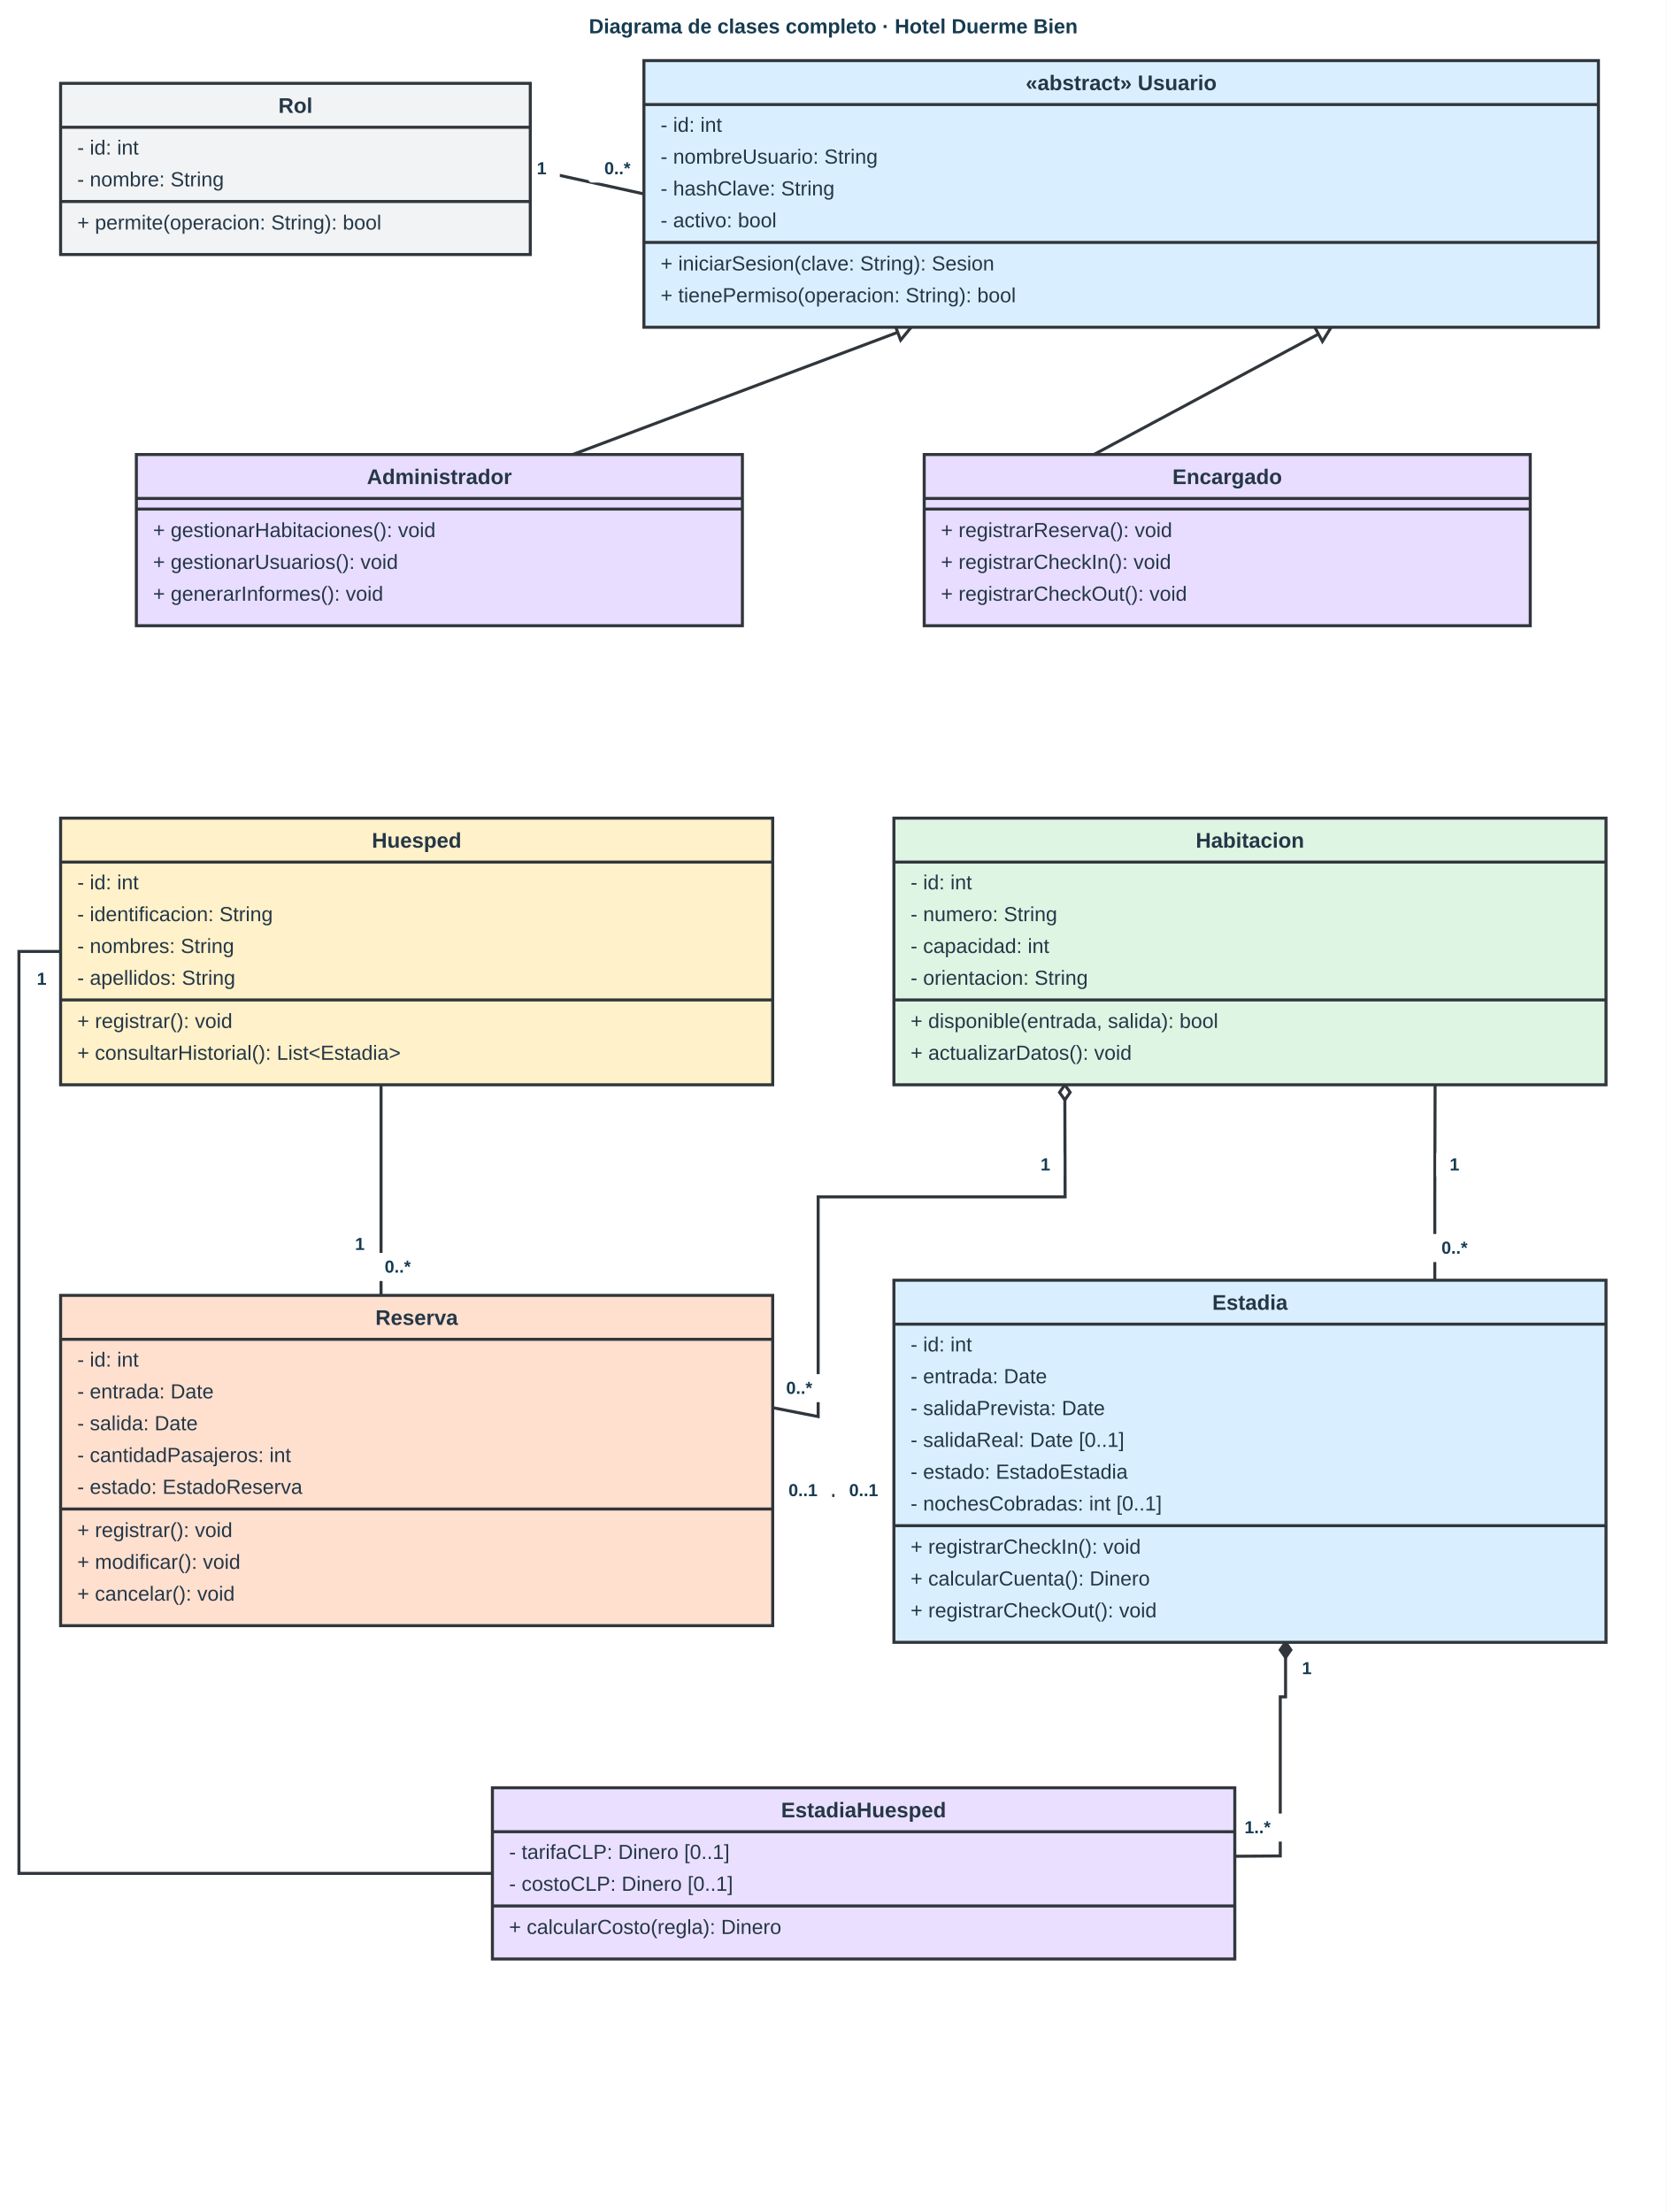
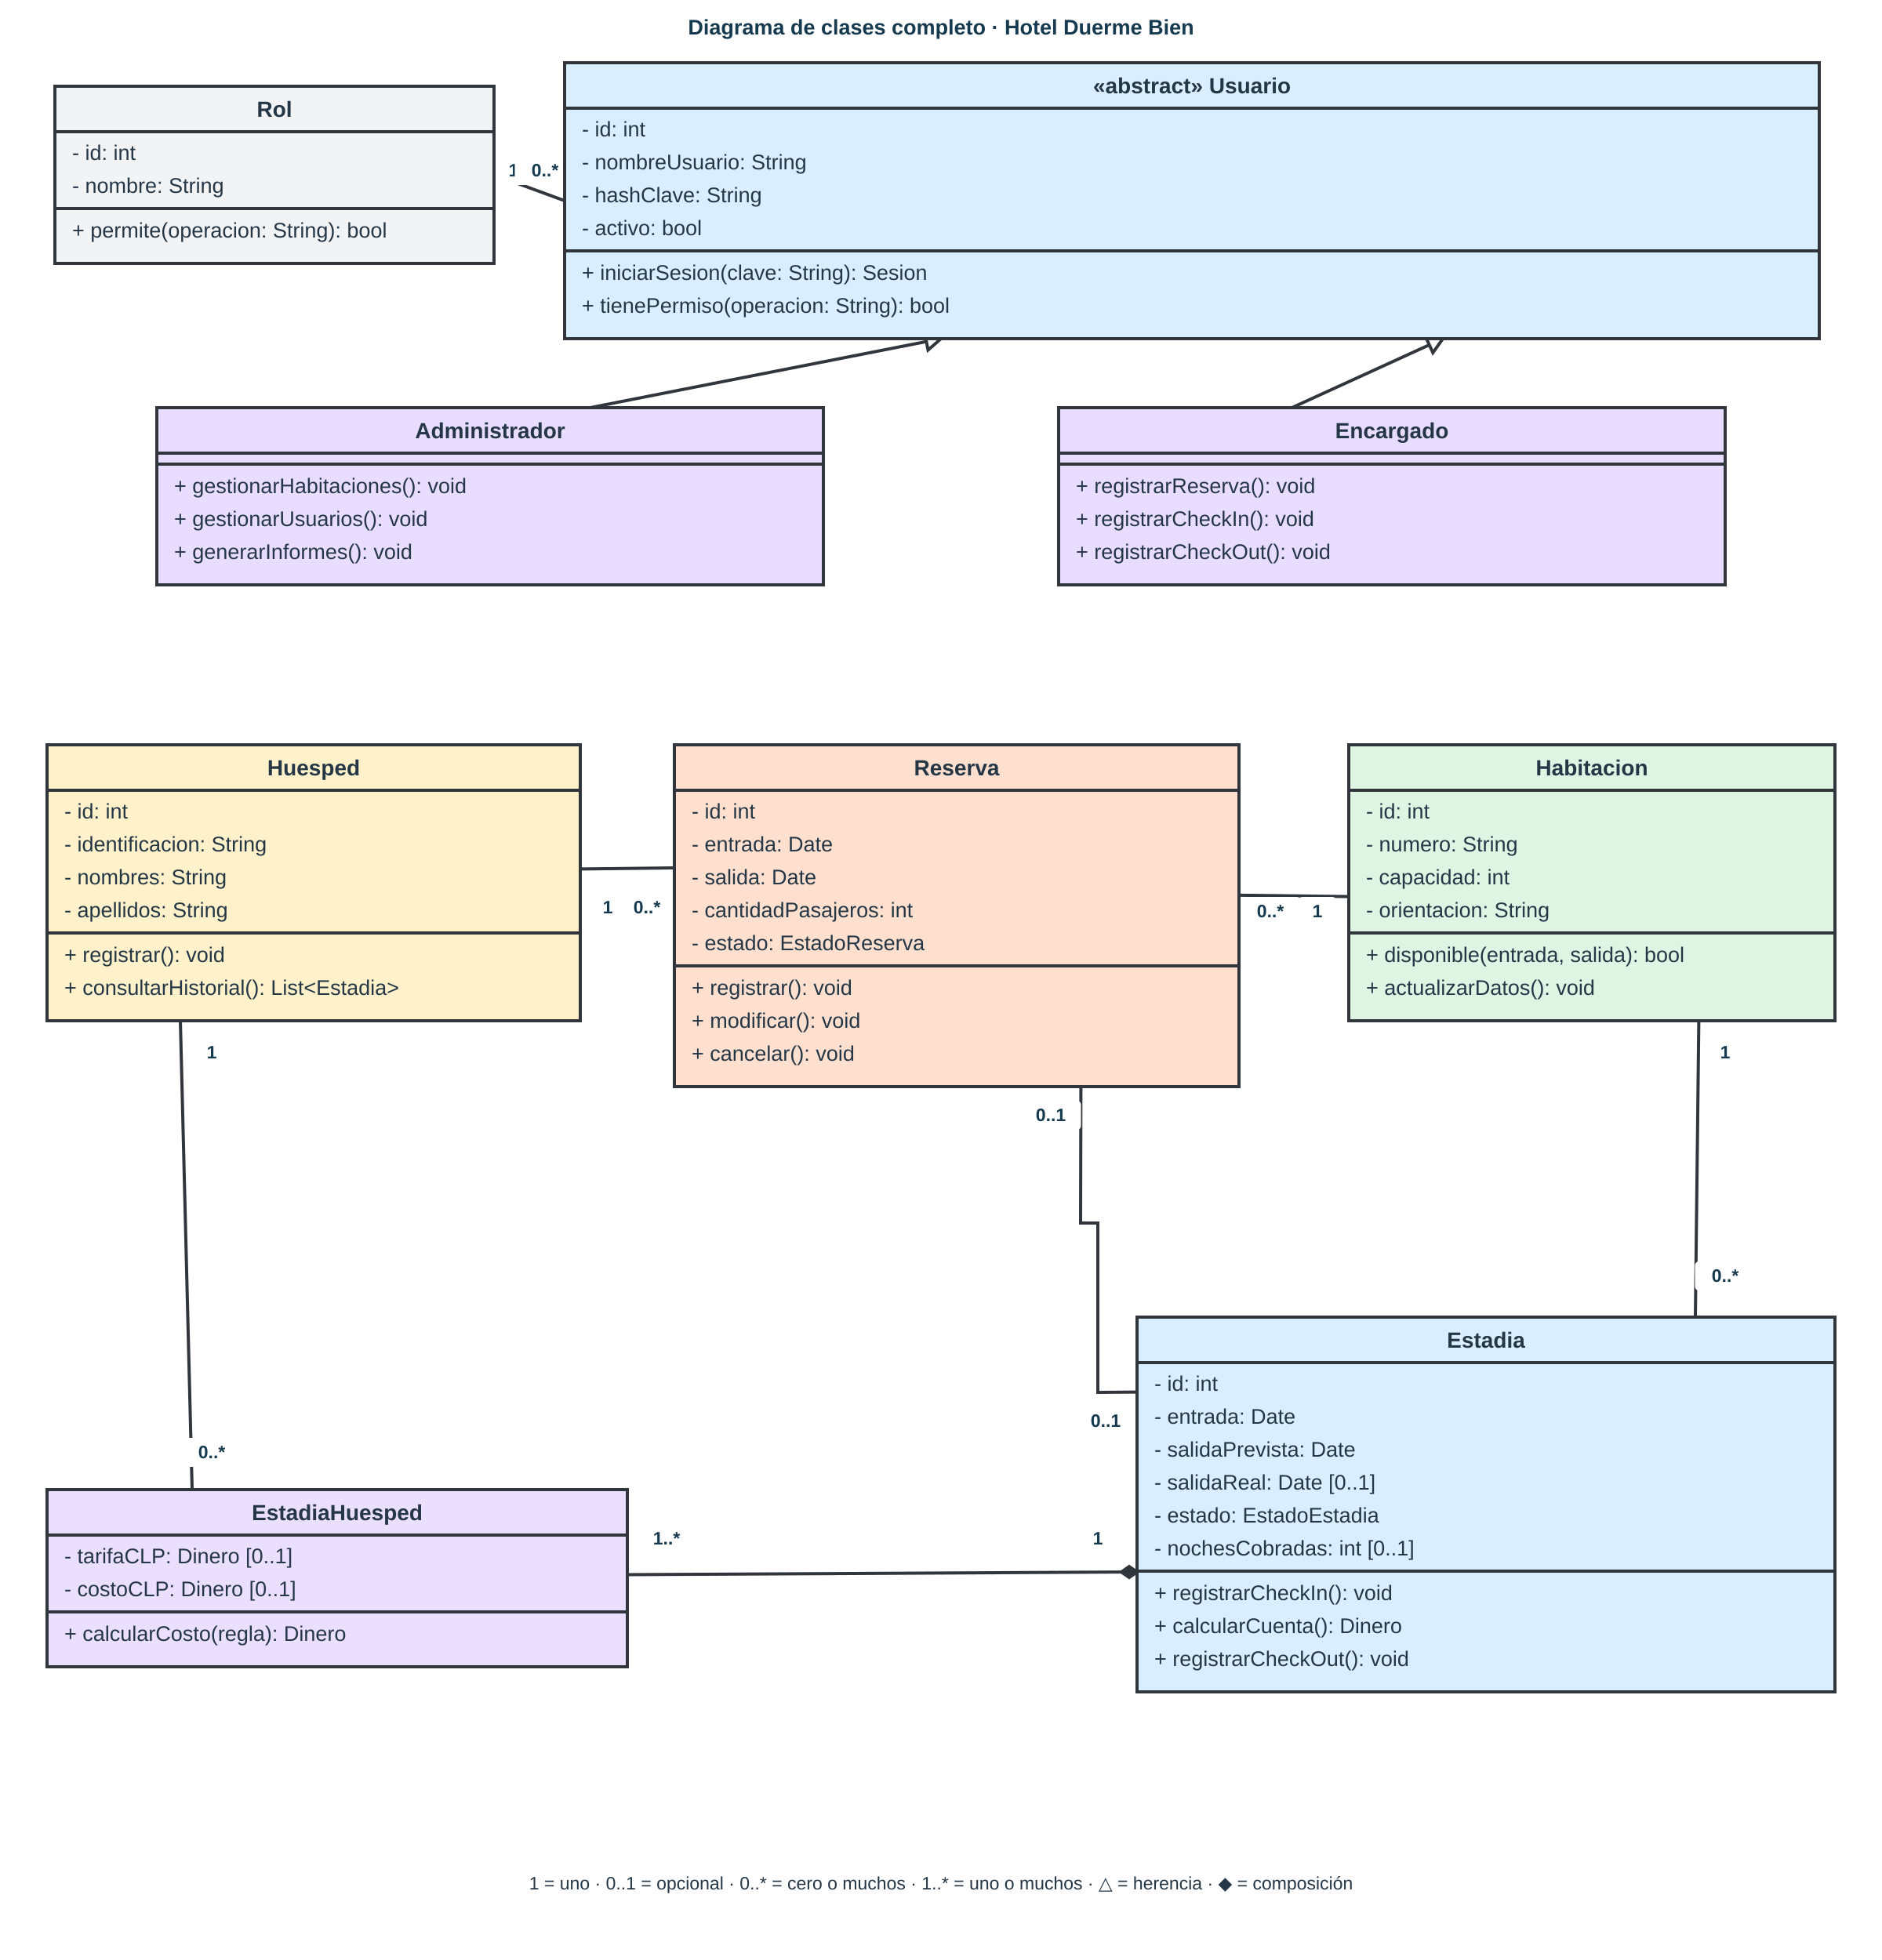
- <svg xmlns="http://www.w3.org/2000/svg" width="2200" height="2920" viewBox="0 0 2200 2920">
+ <svg xmlns="http://www.w3.org/2000/svg" width="2400" height="2500" viewBox="0 0 2400 2500">
  <rect width="100%" height="100%" fill="white" />
  <g font-family="Arial,sans-serif">
-     <text x="1100.0" y="44" font-size="27" text-anchor="middle" fill="#163b50" font-weight="bold">Diagrama de clases completo · Hotel Duerme Bien</text>
-     <path d="M700,223.0 L850,256.0" fill="none" stroke="#30363b" stroke-width="4" />
-     <rect x="691.0" y="204" width="48" height="37" rx="5" fill="#ffffff" stroke="none" />
-     <text x="715" y="230" font-size="23" text-anchor="middle" fill="#163b50" font-weight="bold">1</text>
-     <rect x="776.48" y="204" width="77.04" height="37" rx="5" fill="#ffffff" stroke="none" />
-     <text x="815" y="230" font-size="23" text-anchor="middle" fill="#163b50" font-weight="bold">0..*</text>
-     <path d="M756.0,600 L1202.8,432" fill="none" stroke="#30363b" stroke-width="4" />
-     <path d="M1202.8,432 L1188.887,448.983 L1181.144,428.391 Z" fill="#ffffff" stroke="#30363b" stroke-width="4" />
-     <path d="M1444.0,600 L1757.2,432" fill="none" stroke="#30363b" stroke-width="4" />
-     <path d="M1757.2,432 L1745.656,450.675 L1735.257,431.288 Z" fill="#ffffff" stroke="#30363b" stroke-width="4" />
-     <path d="M1405.6,1432 L1406,1580 L1080,1580 L1080,1870 L1020,1858.24" fill="none" stroke="#30363b" stroke-width="4" />
-     <path d="M1405.6,1432 L1412.627,1441.981 L1405.654,1452 L1398.627,1442.019 Z" fill="#ffffff" stroke="#30363b" stroke-width="4" />
-     <rect x="1356.0" y="1519" width="48" height="37" rx="5" fill="#ffffff" stroke="none" />
-     <text x="1380" y="1545" font-size="23" text-anchor="middle" fill="#163b50" font-weight="bold">1</text>
-     <rect x="1016.48" y="1814" width="77.04" height="37" rx="5" fill="#ffffff" stroke="none" />
-     <text x="1055" y="1840" font-size="23" text-anchor="middle" fill="#163b50" font-weight="bold">0..*</text>
-     <path d="M1894.4,1432 L1894,1580 L1894,1690 L1894.4,1690" fill="none" stroke="#30363b" stroke-width="4" />
-     <rect x="1896.0" y="1519" width="48" height="37" rx="5" fill="#ffffff" stroke="none" />
-     <text x="1920" y="1545" font-size="23" text-anchor="middle" fill="#163b50" font-weight="bold">1</text>
-     <rect x="1881.48" y="1629" width="77.04" height="37" rx="5" fill="#ffffff" stroke="none" />
-     <text x="1920" y="1655" font-size="23" text-anchor="middle" fill="#163b50" font-weight="bold">0..*</text>
-     <path d="M503.0,1432 L503.0,1710" fill="none" stroke="#30363b" stroke-width="4" />
-     <rect x="451.0" y="1624" width="48" height="37" rx="5" fill="#ffffff" stroke="none" />
-     <text x="475" y="1650" font-size="23" text-anchor="middle" fill="#163b50" font-weight="bold">1</text>
-     <rect x="486.48" y="1654" width="77.04" height="37" rx="5" fill="#ffffff" stroke="none" />
-     <text x="525" y="1680" font-size="23" text-anchor="middle" fill="#163b50" font-weight="bold">0..*</text>
-     <path d="M1020,1971.6 L1180,1976.8" fill="none" stroke="#30363b" stroke-width="4" />
-     <rect x="1021.48" y="1949" width="77.04" height="37" rx="5" fill="#ffffff" stroke="none" />
-     <text x="1060" y="1975" font-size="23" text-anchor="middle" fill="#163b50" font-weight="bold">0..1</text>
-     <rect x="1101.48" y="1949" width="77.04" height="37" rx="5" fill="#ffffff" stroke="none" />
-     <text x="1140" y="1975" font-size="23" text-anchor="middle" fill="#163b50" font-weight="bold">0..1</text>
-     <path d="M1697.0,2168 L1697,2240 L1690,2240 L1690,2450 L1630,2450.4" fill="none" stroke="#30363b" stroke-width="4" />
-     <path d="M1697.0,2168 L1704.0,2178.0 L1697.0,2188.0 L1690.0,2178.0 Z" fill="#30363b" stroke="#30363b" stroke-width="4" />
-     <rect x="1701.0" y="2184" width="48" height="37" rx="5" fill="#ffffff" stroke="none" />
-     <text x="1725" y="2210" font-size="23" text-anchor="middle" fill="#163b50" font-weight="bold">1</text>
-     <rect x="1621.48" y="2394" width="77.04" height="37" rx="5" fill="#ffffff" stroke="none" />
-     <text x="1660" y="2420" font-size="23" text-anchor="middle" fill="#163b50" font-weight="bold">1..*</text>
-     <path d="M80,1256.0 L25,1256 L25,2473 L650,2473.0" fill="none" stroke="#30363b" stroke-width="4" />
-     <rect x="31.0" y="1274" width="48" height="37" rx="5" fill="#ffffff" stroke="none" />
-     <text x="55" y="1300" font-size="23" text-anchor="middle" fill="#163b50" font-weight="bold">1</text>
-     <rect x="651.48" y="2414" width="77.04" height="37" rx="5" fill="#ffffff" stroke="none" />
-     <text x="690" y="2440" font-size="23" text-anchor="middle" fill="#163b50" font-weight="bold">0..*</text>
-     <path d="M80,110 L700,110 L700,336 L80,336 Z" fill="#f1f3f4" stroke="#30363b" stroke-width="4" />
-     <path d="M80,168 L700,168" fill="none" stroke="#30363b" stroke-width="4" />
-     <text x="390.0" y="149" font-size="28" text-anchor="middle" fill="#253747" font-weight="bold">Rol</text>
-     <text x="102" y="204" font-size="27" text-anchor="start" fill="#253747" font-weight="normal">- id: int</text>
-     <text x="102" y="246" font-size="27" text-anchor="start" fill="#253747" font-weight="normal">- nombre: String</text>
-     <path d="M80,266 L700,266" fill="none" stroke="#30363b" stroke-width="4" />
-     <text x="102" y="303" font-size="27" text-anchor="start" fill="#253747" font-weight="normal">+ permite(operacion: String): bool</text>
-     <path d="M850,80 L2110,80 L2110,432 L850,432 Z" fill="#d9efff" stroke="#30363b" stroke-width="4" />
-     <path d="M850,138 L2110,138" fill="none" stroke="#30363b" stroke-width="4" />
-     <text x="1480.0" y="119" font-size="28" text-anchor="middle" fill="#253747" font-weight="bold">«abstract» Usuario</text>
-     <text x="872" y="174" font-size="27" text-anchor="start" fill="#253747" font-weight="normal">- id: int</text>
-     <text x="872" y="216" font-size="27" text-anchor="start" fill="#253747" font-weight="normal">- nombreUsuario: String</text>
-     <text x="872" y="258" font-size="27" text-anchor="start" fill="#253747" font-weight="normal">- hashClave: String</text>
-     <text x="872" y="300" font-size="27" text-anchor="start" fill="#253747" font-weight="normal">- activo: bool</text>
-     <path d="M850,320 L2110,320" fill="none" stroke="#30363b" stroke-width="4" />
-     <text x="872" y="357" font-size="27" text-anchor="start" fill="#253747" font-weight="normal">+ iniciarSesion(clave: String): Sesion</text>
-     <text x="872" y="399" font-size="27" text-anchor="start" fill="#253747" font-weight="normal">+ tienePermiso(operacion: String): bool</text>
-     <path d="M180,600 L980,600 L980,826 L180,826 Z" fill="#e8ddff" stroke="#30363b" stroke-width="4" />
-     <path d="M180,658 L980,658" fill="none" stroke="#30363b" stroke-width="4" />
-     <text x="580.0" y="639" font-size="28" text-anchor="middle" fill="#253747" font-weight="bold">Administrador</text>
-     <path d="M180,672 L980,672" fill="none" stroke="#30363b" stroke-width="4" />
-     <text x="202" y="709" font-size="27" text-anchor="start" fill="#253747" font-weight="normal">+ gestionarHabitaciones(): void</text>
-     <text x="202" y="751" font-size="27" text-anchor="start" fill="#253747" font-weight="normal">+ gestionarUsuarios(): void</text>
-     <text x="202" y="793" font-size="27" text-anchor="start" fill="#253747" font-weight="normal">+ generarInformes(): void</text>
-     <path d="M1220,600 L2020,600 L2020,826 L1220,826 Z" fill="#e8ddff" stroke="#30363b" stroke-width="4" />
-     <path d="M1220,658 L2020,658" fill="none" stroke="#30363b" stroke-width="4" />
-     <text x="1620.0" y="639" font-size="28" text-anchor="middle" fill="#253747" font-weight="bold">Encargado</text>
-     <path d="M1220,672 L2020,672" fill="none" stroke="#30363b" stroke-width="4" />
-     <text x="1242" y="709" font-size="27" text-anchor="start" fill="#253747" font-weight="normal">+ registrarReserva(): void</text>
-     <text x="1242" y="751" font-size="27" text-anchor="start" fill="#253747" font-weight="normal">+ registrarCheckIn(): void</text>
-     <text x="1242" y="793" font-size="27" text-anchor="start" fill="#253747" font-weight="normal">+ registrarCheckOut(): void</text>
-     <path d="M80,1080 L1020,1080 L1020,1432 L80,1432 Z" fill="#fff1c9" stroke="#30363b" stroke-width="4" />
-     <path d="M80,1138 L1020,1138" fill="none" stroke="#30363b" stroke-width="4" />
-     <text x="550.0" y="1119" font-size="28" text-anchor="middle" fill="#253747" font-weight="bold">Huesped</text>
-     <text x="102" y="1174" font-size="27" text-anchor="start" fill="#253747" font-weight="normal">- id: int</text>
-     <text x="102" y="1216" font-size="27" text-anchor="start" fill="#253747" font-weight="normal">- identificacion: String</text>
-     <text x="102" y="1258" font-size="27" text-anchor="start" fill="#253747" font-weight="normal">- nombres: String</text>
-     <text x="102" y="1300" font-size="27" text-anchor="start" fill="#253747" font-weight="normal">- apellidos: String</text>
-     <path d="M80,1320 L1020,1320" fill="none" stroke="#30363b" stroke-width="4" />
-     <text x="102" y="1357" font-size="27" text-anchor="start" fill="#253747" font-weight="normal">+ registrar(): void</text>
-     <text x="102" y="1399" font-size="27" text-anchor="start" fill="#253747" font-weight="normal">+ consultarHistorial(): List&lt;Estadia&gt;</text>
-     <path d="M1180,1080 L2120,1080 L2120,1432 L1180,1432 Z" fill="#dff5e3" stroke="#30363b" stroke-width="4" />
-     <path d="M1180,1138 L2120,1138" fill="none" stroke="#30363b" stroke-width="4" />
-     <text x="1650.0" y="1119" font-size="28" text-anchor="middle" fill="#253747" font-weight="bold">Habitacion</text>
-     <text x="1202" y="1174" font-size="27" text-anchor="start" fill="#253747" font-weight="normal">- id: int</text>
-     <text x="1202" y="1216" font-size="27" text-anchor="start" fill="#253747" font-weight="normal">- numero: String</text>
-     <text x="1202" y="1258" font-size="27" text-anchor="start" fill="#253747" font-weight="normal">- capacidad: int</text>
-     <text x="1202" y="1300" font-size="27" text-anchor="start" fill="#253747" font-weight="normal">- orientacion: String</text>
-     <path d="M1180,1320 L2120,1320" fill="none" stroke="#30363b" stroke-width="4" />
-     <text x="1202" y="1357" font-size="27" text-anchor="start" fill="#253747" font-weight="normal">+ disponible(entrada, salida): bool</text>
-     <text x="1202" y="1399" font-size="27" text-anchor="start" fill="#253747" font-weight="normal">+ actualizarDatos(): void</text>
-     <path d="M80,1710 L1020,1710 L1020,2146 L80,2146 Z" fill="#ffe0cf" stroke="#30363b" stroke-width="4" />
-     <path d="M80,1768 L1020,1768" fill="none" stroke="#30363b" stroke-width="4" />
-     <text x="550.0" y="1749" font-size="28" text-anchor="middle" fill="#253747" font-weight="bold">Reserva</text>
-     <text x="102" y="1804" font-size="27" text-anchor="start" fill="#253747" font-weight="normal">- id: int</text>
-     <text x="102" y="1846" font-size="27" text-anchor="start" fill="#253747" font-weight="normal">- entrada: Date</text>
-     <text x="102" y="1888" font-size="27" text-anchor="start" fill="#253747" font-weight="normal">- salida: Date</text>
-     <text x="102" y="1930" font-size="27" text-anchor="start" fill="#253747" font-weight="normal">- cantidadPasajeros: int</text>
-     <text x="102" y="1972" font-size="27" text-anchor="start" fill="#253747" font-weight="normal">- estado: EstadoReserva</text>
-     <path d="M80,1992 L1020,1992" fill="none" stroke="#30363b" stroke-width="4" />
-     <text x="102" y="2029" font-size="27" text-anchor="start" fill="#253747" font-weight="normal">+ registrar(): void</text>
-     <text x="102" y="2071" font-size="27" text-anchor="start" fill="#253747" font-weight="normal">+ modificar(): void</text>
-     <text x="102" y="2113" font-size="27" text-anchor="start" fill="#253747" font-weight="normal">+ cancelar(): void</text>
-     <path d="M1180,1690 L2120,1690 L2120,2168 L1180,2168 Z" fill="#d9efff" stroke="#30363b" stroke-width="4" />
-     <path d="M1180,1748 L2120,1748" fill="none" stroke="#30363b" stroke-width="4" />
-     <text x="1650.0" y="1729" font-size="28" text-anchor="middle" fill="#253747" font-weight="bold">Estadia</text>
-     <text x="1202" y="1784" font-size="27" text-anchor="start" fill="#253747" font-weight="normal">- id: int</text>
-     <text x="1202" y="1826" font-size="27" text-anchor="start" fill="#253747" font-weight="normal">- entrada: Date</text>
-     <text x="1202" y="1868" font-size="27" text-anchor="start" fill="#253747" font-weight="normal">- salidaPrevista: Date</text>
-     <text x="1202" y="1910" font-size="27" text-anchor="start" fill="#253747" font-weight="normal">- salidaReal: Date [0..1]</text>
-     <text x="1202" y="1952" font-size="27" text-anchor="start" fill="#253747" font-weight="normal">- estado: EstadoEstadia</text>
-     <text x="1202" y="1994" font-size="27" text-anchor="start" fill="#253747" font-weight="normal">- nochesCobradas: int [0..1]</text>
-     <path d="M1180,2014 L2120,2014" fill="none" stroke="#30363b" stroke-width="4" />
-     <text x="1202" y="2051" font-size="27" text-anchor="start" fill="#253747" font-weight="normal">+ registrarCheckIn(): void</text>
-     <text x="1202" y="2093" font-size="27" text-anchor="start" fill="#253747" font-weight="normal">+ calcularCuenta(): Dinero</text>
-     <text x="1202" y="2135" font-size="27" text-anchor="start" fill="#253747" font-weight="normal">+ registrarCheckOut(): void</text>
-     <path d="M650,2360 L1630,2360 L1630,2586 L650,2586 Z" fill="#eadfff" stroke="#30363b" stroke-width="4" />
-     <path d="M650,2418 L1630,2418" fill="none" stroke="#30363b" stroke-width="4" />
-     <text x="1140.0" y="2399" font-size="28" text-anchor="middle" fill="#253747" font-weight="bold">EstadiaHuesped</text>
-     <text x="672" y="2454" font-size="27" text-anchor="start" fill="#253747" font-weight="normal">- tarifaCLP: Dinero [0..1]</text>
-     <text x="672" y="2496" font-size="27" text-anchor="start" fill="#253747" font-weight="normal">- costoCLP: Dinero [0..1]</text>
-     <path d="M650,2516 L1630,2516" fill="none" stroke="#30363b" stroke-width="4" />
-     <text x="672" y="2553" font-size="27" text-anchor="start" fill="#253747" font-weight="normal">+ calcularCosto(regla): Dinero</text>
+     <text x="1200.0" y="44" font-size="27" text-anchor="middle" fill="#163b50" font-weight="bold">Diagrama de clases completo · Hotel Duerme Bien</text>
+     <path d="M630,223.0 L720,256.0" fill="none" stroke="#30363b" stroke-width="4" />
+     <rect x="631.0" y="199" width="48" height="37" rx="5" fill="#ffffff" stroke="none" />
+     <text x="655" y="225" font-size="23" text-anchor="middle" fill="#163b50" font-weight="bold">1</text>
+     <rect x="656.48" y="199" width="77.04" height="37" rx="5" fill="#ffffff" stroke="none" />
+     <text x="695" y="225" font-size="23" text-anchor="middle" fill="#163b50" font-weight="bold">0..*</text>
+     <path d="M752.5,520 L1200.0,432" fill="none" stroke="#30363b" stroke-width="4" />
+     <path d="M1200.0,432 L1183.48,446.459 L1179.235,424.873 Z" fill="#ffffff" stroke="#30363b" stroke-width="4" />
+     <path d="M1647.5,520 L1840.0,432" fill="none" stroke="#30363b" stroke-width="4" />
+     <path d="M1840.0,432 L1827.293,449.904 L1818.147,429.895 Z" fill="#ffffff" stroke="#30363b" stroke-width="4" />
+     <path d="M740,1108.4 L860,1106.96" fill="none" stroke="#30363b" stroke-width="4" />
+     <rect x="751.0" y="1139" width="48" height="37" rx="5" fill="#ffffff" stroke="none" />
+     <text x="775" y="1165" font-size="23" text-anchor="middle" fill="#163b50" font-weight="bold">1</text>
+     <rect x="786.48" y="1139" width="77.04" height="37" rx="5" fill="#ffffff" stroke="none" />
+     <text x="825" y="1165" font-size="23" text-anchor="middle" fill="#163b50" font-weight="bold">0..*</text>
+     <path d="M1580,1141.84 L1720,1143.6" fill="none" stroke="#30363b" stroke-width="4" />
+     <rect x="1581.48" y="1144" width="77.04" height="37" rx="5" fill="#ffffff" stroke="none" />
+     <text x="1620" y="1170" font-size="23" text-anchor="middle" fill="#163b50" font-weight="bold">0..*</text>
+     <rect x="1656.0" y="1144" width="48" height="37" rx="5" fill="#ffffff" stroke="none" />
+     <text x="1680" y="1170" font-size="23" text-anchor="middle" fill="#163b50" font-weight="bold">1</text>
+     <path d="M2166.4,1302 L2162.0,1680" fill="none" stroke="#30363b" stroke-width="4" />
+     <rect x="2176.0" y="1324" width="48" height="37" rx="5" fill="#ffffff" stroke="none" />
+     <text x="2200" y="1350" font-size="23" text-anchor="middle" fill="#163b50" font-weight="bold">1</text>
+     <rect x="2161.48" y="1609" width="77.04" height="37" rx="5" fill="#ffffff" stroke="none" />
+     <text x="2200" y="1635" font-size="23" text-anchor="middle" fill="#163b50" font-weight="bold">0..*</text>
+     <path d="M1378.4,1386 L1378,1560 L1400,1560 L1400,1776 L1450,1775.6" fill="none" stroke="#30363b" stroke-width="4" />
+     <rect x="1301.48" y="1404" width="77.04" height="37" rx="5" fill="#ffffff" stroke="none" />
+     <text x="1340" y="1430" font-size="23" text-anchor="middle" fill="#163b50" font-weight="bold">0..1</text>
+     <rect x="1371.48" y="1794" width="77.04" height="37" rx="5" fill="#ffffff" stroke="none" />
+     <text x="1410" y="1820" font-size="23" text-anchor="middle" fill="#163b50" font-weight="bold">0..1</text>
+     <path d="M230.0,1302 L245.0,1900" fill="none" stroke="#30363b" stroke-width="4" />
+     <rect x="246.0" y="1324" width="48" height="37" rx="5" fill="#ffffff" stroke="none" />
+     <text x="270" y="1350" font-size="23" text-anchor="middle" fill="#163b50" font-weight="bold">1</text>
+     <rect x="231.48" y="1834" width="77.04" height="37" rx="5" fill="#ffffff" stroke="none" />
+     <text x="270" y="1860" font-size="23" text-anchor="middle" fill="#163b50" font-weight="bold">0..*</text>
+     <path d="M1450,2005.04 L800,2008.48" fill="none" stroke="#30363b" stroke-width="4" />
+     <path d="M1450,2005.04 L1440.037,2012.093 L1430,2005.146 L1439.963,1998.093 Z" fill="#30363b" stroke="#30363b" stroke-width="4" />
+     <rect x="1376.0" y="1944" width="48" height="37" rx="5" fill="#ffffff" stroke="none" />
+     <text x="1400" y="1970" font-size="23" text-anchor="middle" fill="#163b50" font-weight="bold">1</text>
+     <rect x="811.48" y="1944" width="77.04" height="37" rx="5" fill="#ffffff" stroke="none" />
+     <text x="850" y="1970" font-size="23" text-anchor="middle" fill="#163b50" font-weight="bold">1..*</text>
+     <path d="M70,110 L630,110 L630,336 L70,336 Z" fill="#f1f3f4" stroke="#30363b" stroke-width="4" />
+     <path d="M70,168 L630,168" fill="none" stroke="#30363b" stroke-width="4" />
+     <text x="350.0" y="149" font-size="28" text-anchor="middle" fill="#253747" font-weight="bold">Rol</text>
+     <text x="92" y="204" font-size="27" text-anchor="start" fill="#253747" font-weight="normal">- id: int</text>
+     <text x="92" y="246" font-size="27" text-anchor="start" fill="#253747" font-weight="normal">- nombre: String</text>
+     <path d="M70,266 L630,266" fill="none" stroke="#30363b" stroke-width="4" />
+     <text x="92" y="303" font-size="27" text-anchor="start" fill="#253747" font-weight="normal">+ permite(operacion: String): bool</text>
+     <path d="M720,80 L2320,80 L2320,432 L720,432 Z" fill="#d9efff" stroke="#30363b" stroke-width="4" />
+     <path d="M720,138 L2320,138" fill="none" stroke="#30363b" stroke-width="4" />
+     <text x="1520.0" y="119" font-size="28" text-anchor="middle" fill="#253747" font-weight="bold">«abstract» Usuario</text>
+     <text x="742" y="174" font-size="27" text-anchor="start" fill="#253747" font-weight="normal">- id: int</text>
+     <text x="742" y="216" font-size="27" text-anchor="start" fill="#253747" font-weight="normal">- nombreUsuario: String</text>
+     <text x="742" y="258" font-size="27" text-anchor="start" fill="#253747" font-weight="normal">- hashClave: String</text>
+     <text x="742" y="300" font-size="27" text-anchor="start" fill="#253747" font-weight="normal">- activo: bool</text>
+     <path d="M720,320 L2320,320" fill="none" stroke="#30363b" stroke-width="4" />
+     <text x="742" y="357" font-size="27" text-anchor="start" fill="#253747" font-weight="normal">+ iniciarSesion(clave: String): Sesion</text>
+     <text x="742" y="399" font-size="27" text-anchor="start" fill="#253747" font-weight="normal">+ tienePermiso(operacion: String): bool</text>
+     <path d="M200,520 L1050,520 L1050,746 L200,746 Z" fill="#e8ddff" stroke="#30363b" stroke-width="4" />
+     <path d="M200,578 L1050,578" fill="none" stroke="#30363b" stroke-width="4" />
+     <text x="625.0" y="559" font-size="28" text-anchor="middle" fill="#253747" font-weight="bold">Administrador</text>
+     <path d="M200,592 L1050,592" fill="none" stroke="#30363b" stroke-width="4" />
+     <text x="222" y="629" font-size="27" text-anchor="start" fill="#253747" font-weight="normal">+ gestionarHabitaciones(): void</text>
+     <text x="222" y="671" font-size="27" text-anchor="start" fill="#253747" font-weight="normal">+ gestionarUsuarios(): void</text>
+     <text x="222" y="713" font-size="27" text-anchor="start" fill="#253747" font-weight="normal">+ generarInformes(): void</text>
+     <path d="M1350,520 L2200,520 L2200,746 L1350,746 Z" fill="#e8ddff" stroke="#30363b" stroke-width="4" />
+     <path d="M1350,578 L2200,578" fill="none" stroke="#30363b" stroke-width="4" />
+     <text x="1775.0" y="559" font-size="28" text-anchor="middle" fill="#253747" font-weight="bold">Encargado</text>
+     <path d="M1350,592 L2200,592" fill="none" stroke="#30363b" stroke-width="4" />
+     <text x="1372" y="629" font-size="27" text-anchor="start" fill="#253747" font-weight="normal">+ registrarReserva(): void</text>
+     <text x="1372" y="671" font-size="27" text-anchor="start" fill="#253747" font-weight="normal">+ registrarCheckIn(): void</text>
+     <text x="1372" y="713" font-size="27" text-anchor="start" fill="#253747" font-weight="normal">+ registrarCheckOut(): void</text>
+     <path d="M60,950 L740,950 L740,1302 L60,1302 Z" fill="#fff1c9" stroke="#30363b" stroke-width="4" />
+     <path d="M60,1008 L740,1008" fill="none" stroke="#30363b" stroke-width="4" />
+     <text x="400.0" y="989" font-size="28" text-anchor="middle" fill="#253747" font-weight="bold">Huesped</text>
+     <text x="82" y="1044" font-size="27" text-anchor="start" fill="#253747" font-weight="normal">- id: int</text>
+     <text x="82" y="1086" font-size="27" text-anchor="start" fill="#253747" font-weight="normal">- identificacion: String</text>
+     <text x="82" y="1128" font-size="27" text-anchor="start" fill="#253747" font-weight="normal">- nombres: String</text>
+     <text x="82" y="1170" font-size="27" text-anchor="start" fill="#253747" font-weight="normal">- apellidos: String</text>
+     <path d="M60,1190 L740,1190" fill="none" stroke="#30363b" stroke-width="4" />
+     <text x="82" y="1227" font-size="27" text-anchor="start" fill="#253747" font-weight="normal">+ registrar(): void</text>
+     <text x="82" y="1269" font-size="27" text-anchor="start" fill="#253747" font-weight="normal">+ consultarHistorial(): List&lt;Estadia&gt;</text>
+     <path d="M860,950 L1580,950 L1580,1386 L860,1386 Z" fill="#ffe0cf" stroke="#30363b" stroke-width="4" />
+     <path d="M860,1008 L1580,1008" fill="none" stroke="#30363b" stroke-width="4" />
+     <text x="1220.0" y="989" font-size="28" text-anchor="middle" fill="#253747" font-weight="bold">Reserva</text>
+     <text x="882" y="1044" font-size="27" text-anchor="start" fill="#253747" font-weight="normal">- id: int</text>
+     <text x="882" y="1086" font-size="27" text-anchor="start" fill="#253747" font-weight="normal">- entrada: Date</text>
+     <text x="882" y="1128" font-size="27" text-anchor="start" fill="#253747" font-weight="normal">- salida: Date</text>
+     <text x="882" y="1170" font-size="27" text-anchor="start" fill="#253747" font-weight="normal">- cantidadPasajeros: int</text>
+     <text x="882" y="1212" font-size="27" text-anchor="start" fill="#253747" font-weight="normal">- estado: EstadoReserva</text>
+     <path d="M860,1232 L1580,1232" fill="none" stroke="#30363b" stroke-width="4" />
+     <text x="882" y="1269" font-size="27" text-anchor="start" fill="#253747" font-weight="normal">+ registrar(): void</text>
+     <text x="882" y="1311" font-size="27" text-anchor="start" fill="#253747" font-weight="normal">+ modificar(): void</text>
+     <text x="882" y="1353" font-size="27" text-anchor="start" fill="#253747" font-weight="normal">+ cancelar(): void</text>
+     <path d="M1720,950 L2340,950 L2340,1302 L1720,1302 Z" fill="#dff5e3" stroke="#30363b" stroke-width="4" />
+     <path d="M1720,1008 L2340,1008" fill="none" stroke="#30363b" stroke-width="4" />
+     <text x="2030.0" y="989" font-size="28" text-anchor="middle" fill="#253747" font-weight="bold">Habitacion</text>
+     <text x="1742" y="1044" font-size="27" text-anchor="start" fill="#253747" font-weight="normal">- id: int</text>
+     <text x="1742" y="1086" font-size="27" text-anchor="start" fill="#253747" font-weight="normal">- numero: String</text>
+     <text x="1742" y="1128" font-size="27" text-anchor="start" fill="#253747" font-weight="normal">- capacidad: int</text>
+     <text x="1742" y="1170" font-size="27" text-anchor="start" fill="#253747" font-weight="normal">- orientacion: String</text>
+     <path d="M1720,1190 L2340,1190" fill="none" stroke="#30363b" stroke-width="4" />
+     <text x="1742" y="1227" font-size="27" text-anchor="start" fill="#253747" font-weight="normal">+ disponible(entrada, salida): bool</text>
+     <text x="1742" y="1269" font-size="27" text-anchor="start" fill="#253747" font-weight="normal">+ actualizarDatos(): void</text>
+     <path d="M60,1900 L800,1900 L800,2126 L60,2126 Z" fill="#eadfff" stroke="#30363b" stroke-width="4" />
+     <path d="M60,1958 L800,1958" fill="none" stroke="#30363b" stroke-width="4" />
+     <text x="430.0" y="1939" font-size="28" text-anchor="middle" fill="#253747" font-weight="bold">EstadiaHuesped</text>
+     <text x="82" y="1994" font-size="27" text-anchor="start" fill="#253747" font-weight="normal">- tarifaCLP: Dinero [0..1]</text>
+     <text x="82" y="2036" font-size="27" text-anchor="start" fill="#253747" font-weight="normal">- costoCLP: Dinero [0..1]</text>
+     <path d="M60,2056 L800,2056" fill="none" stroke="#30363b" stroke-width="4" />
+     <text x="82" y="2093" font-size="27" text-anchor="start" fill="#253747" font-weight="normal">+ calcularCosto(regla): Dinero</text>
+     <path d="M1450,1680 L2340,1680 L2340,2158 L1450,2158 Z" fill="#d9efff" stroke="#30363b" stroke-width="4" />
+     <path d="M1450,1738 L2340,1738" fill="none" stroke="#30363b" stroke-width="4" />
+     <text x="1895.0" y="1719" font-size="28" text-anchor="middle" fill="#253747" font-weight="bold">Estadia</text>
+     <text x="1472" y="1774" font-size="27" text-anchor="start" fill="#253747" font-weight="normal">- id: int</text>
+     <text x="1472" y="1816" font-size="27" text-anchor="start" fill="#253747" font-weight="normal">- entrada: Date</text>
+     <text x="1472" y="1858" font-size="27" text-anchor="start" fill="#253747" font-weight="normal">- salidaPrevista: Date</text>
+     <text x="1472" y="1900" font-size="27" text-anchor="start" fill="#253747" font-weight="normal">- salidaReal: Date [0..1]</text>
+     <text x="1472" y="1942" font-size="27" text-anchor="start" fill="#253747" font-weight="normal">- estado: EstadoEstadia</text>
+     <text x="1472" y="1984" font-size="27" text-anchor="start" fill="#253747" font-weight="normal">- nochesCobradas: int [0..1]</text>
+     <path d="M1450,2004 L2340,2004" fill="none" stroke="#30363b" stroke-width="4" />
+     <text x="1472" y="2041" font-size="27" text-anchor="start" fill="#253747" font-weight="normal">+ registrarCheckIn(): void</text>
+     <text x="1472" y="2083" font-size="27" text-anchor="start" fill="#253747" font-weight="normal">+ calcularCuenta(): Dinero</text>
+     <text x="1472" y="2125" font-size="27" text-anchor="start" fill="#253747" font-weight="normal">+ registrarCheckOut(): void</text>
+     <text x="1200" y="2410" font-size="23" text-anchor="middle" fill="#253747" font-weight="normal">1 = uno   ·   0..1 = opcional   ·   0..* = cero o muchos   ·   1..* = uno o muchos   ·   △ = herencia   ·   ◆ = composición</text>
  </g>
</svg>
